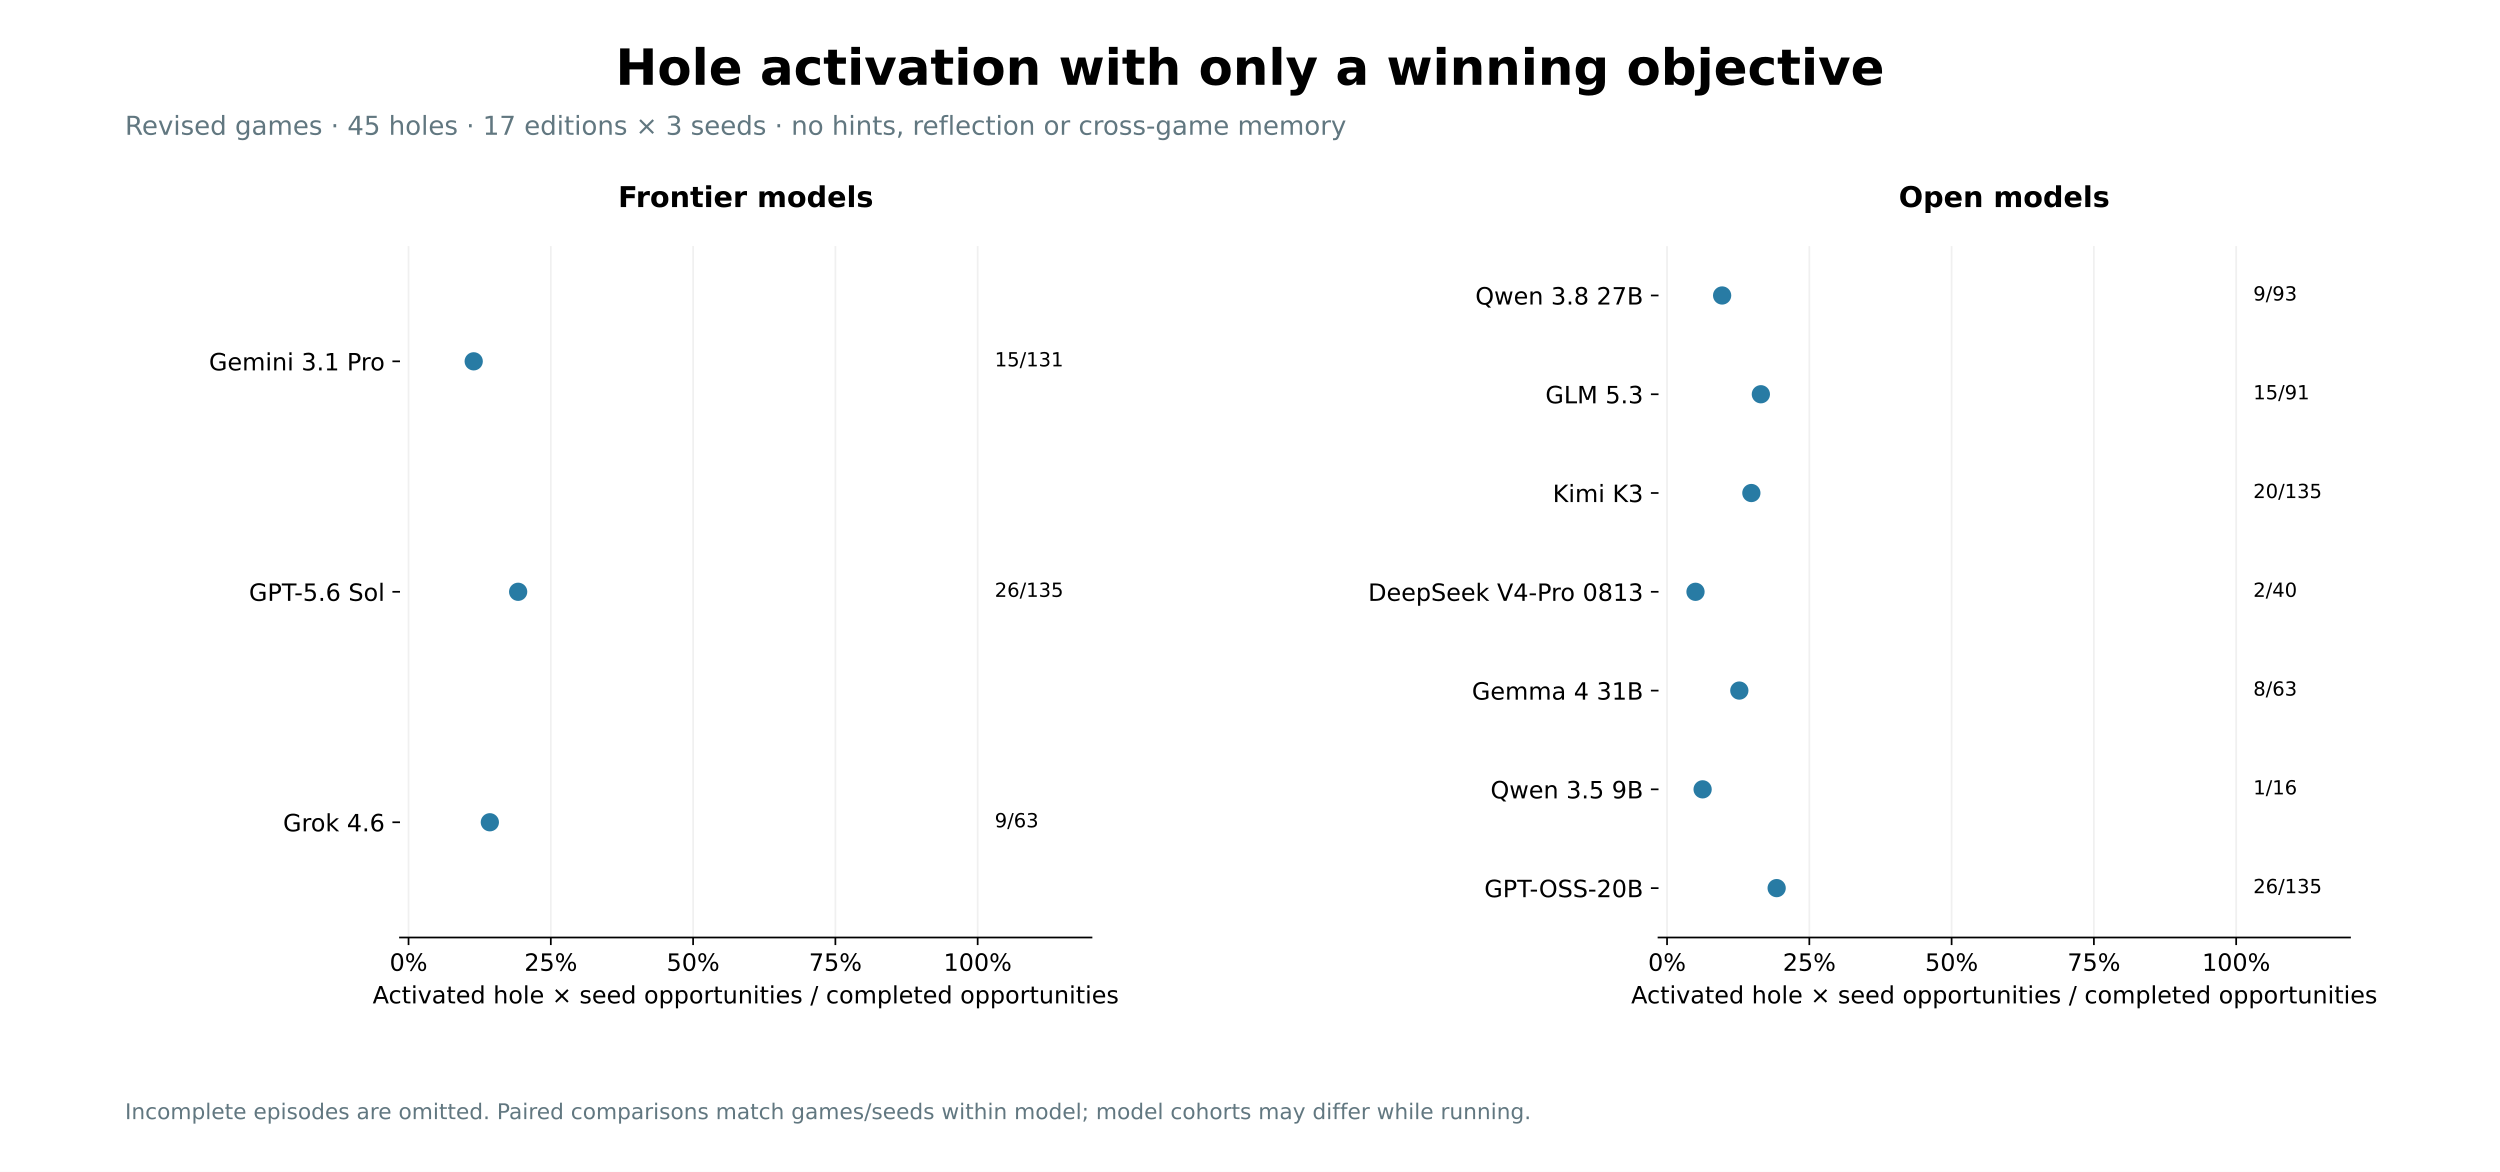
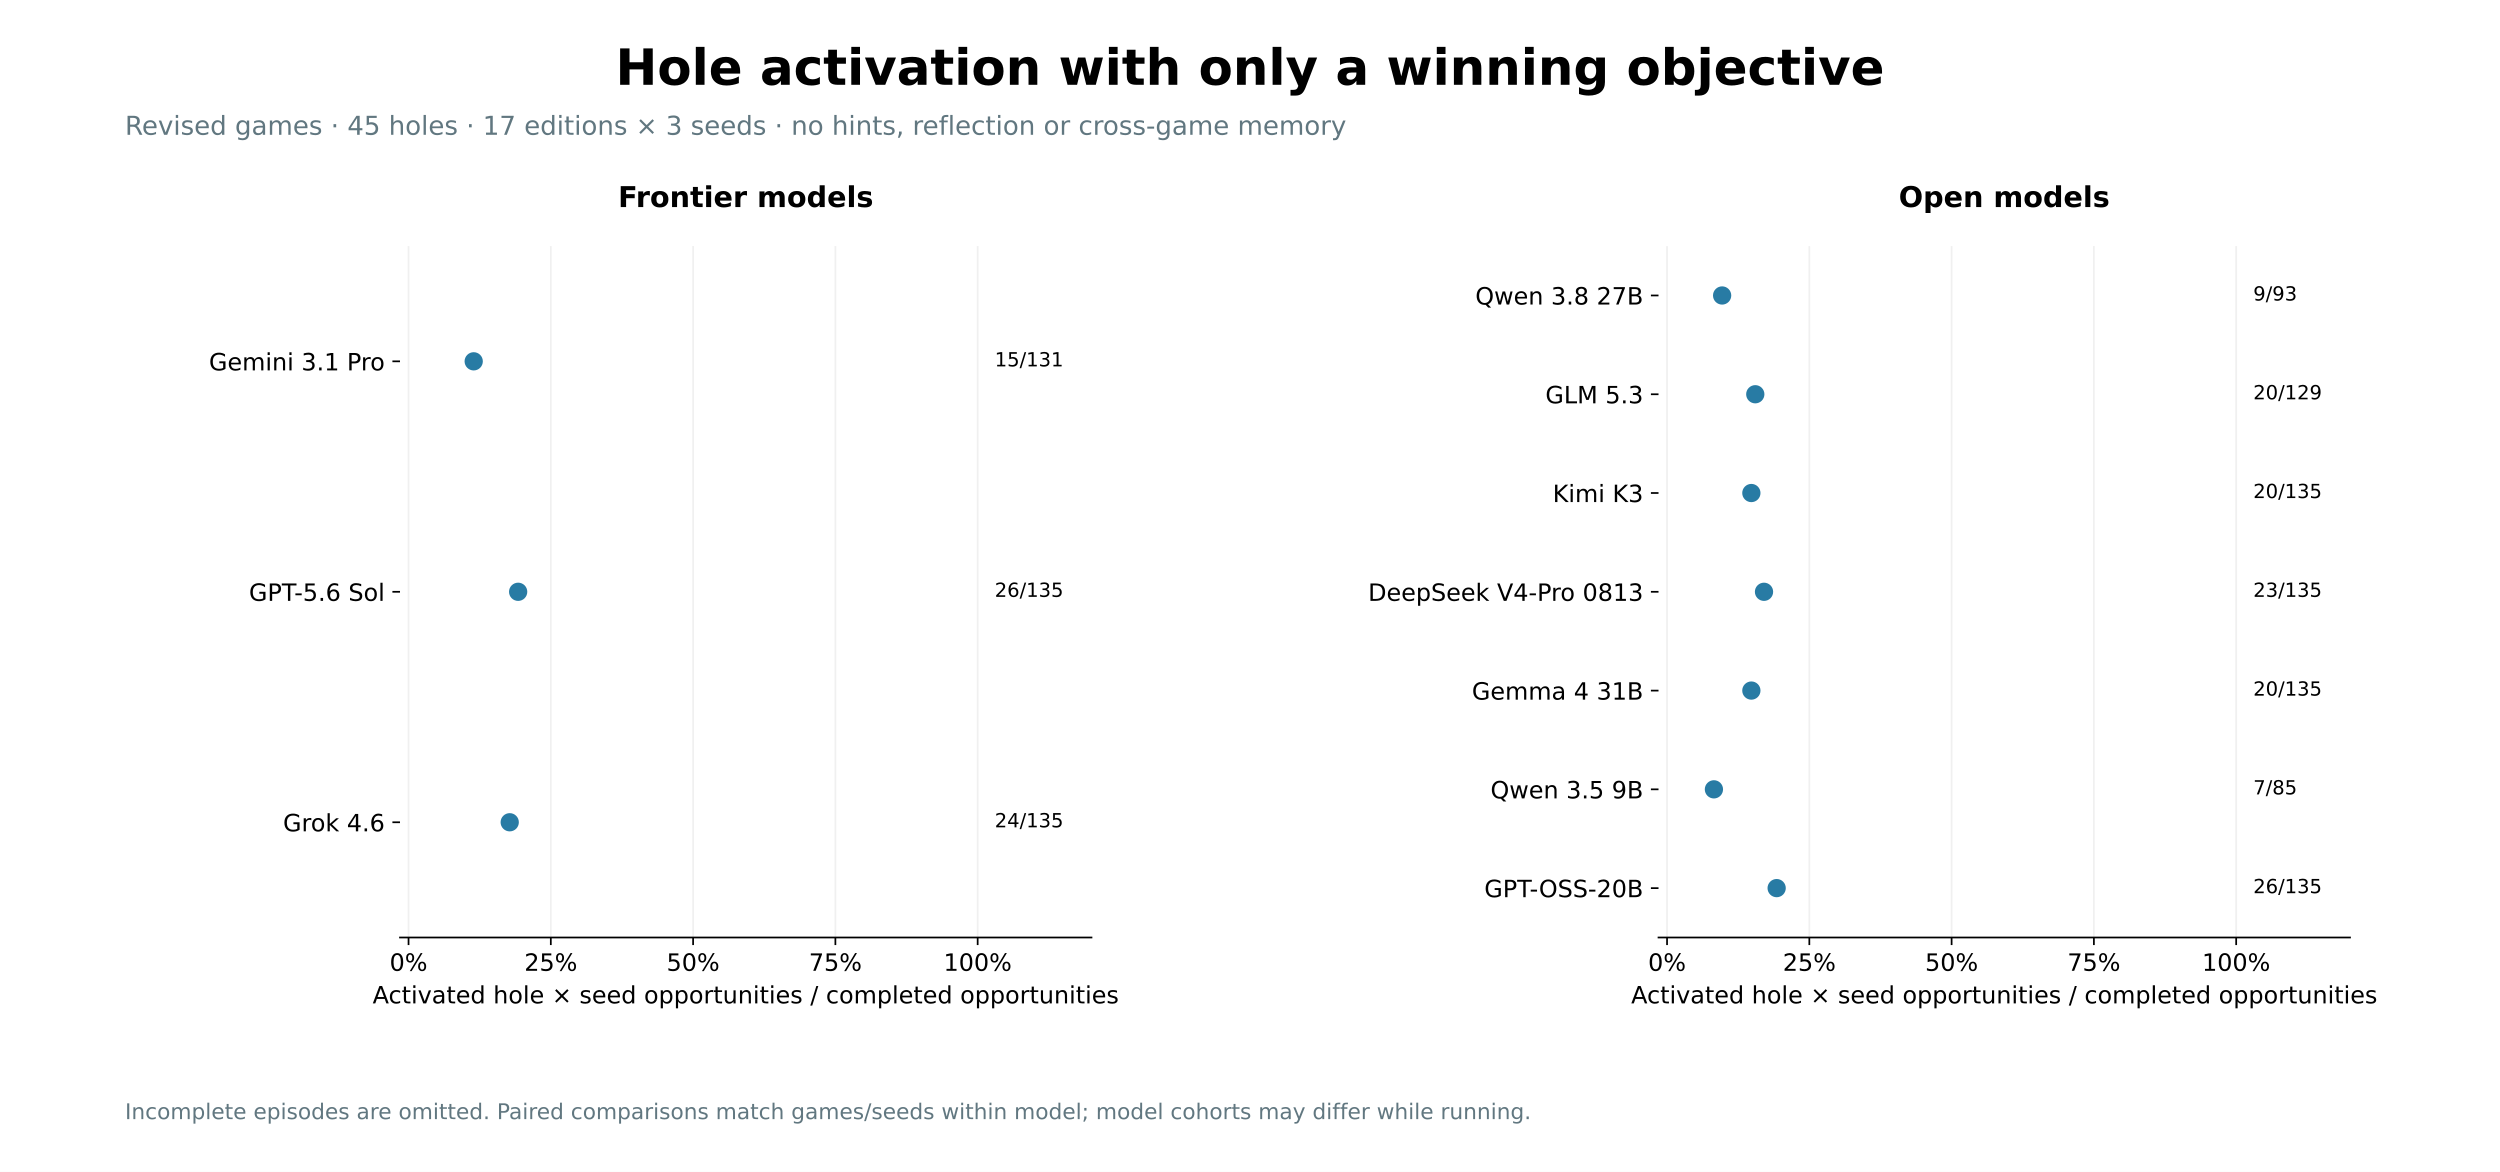
<svg xmlns="http://www.w3.org/2000/svg" xmlns:xlink="http://www.w3.org/1999/xlink" width="1152pt" height="540pt" viewBox="0 0 1152 540" version="1.1">
  <defs>
    <style type="text/css">*{stroke-linejoin: round; stroke-linecap: butt}</style>
  </defs>
  <g id="figure_1">
    <g id="patch_1">
      <path d="M 0 540  L 1152 540  L 1152 0  L 0 0  z " style="fill: #ffffff" />
    </g>
    <g id="axes_1">
      <g id="patch_2">
        <path d="M 184.32 432  L 502.958 432  L 502.958 113.4  L 184.32 113.4  z " style="fill: #ffffff" />
      </g>
      <g id="matplotlib.axis_1">
        <g id="xtick_1">
          <g id="line2d_1">
-             <path d="M 188.254 432  L 188.254 113.4  " clip-path="url(#p9901780055)" style="fill: none; stroke: #b0b0b0; stroke-opacity: 0.18; stroke-width: 0.8; stroke-linecap: square" />
+             <path d="M 188.254 432  L 188.254 113.4  " clip-path="url(#p01df2693d8)" style="fill: none; stroke: #b0b0b0; stroke-opacity: 0.18; stroke-width: 0.8; stroke-linecap: square" />
          </g>
          <g id="line2d_2">
            <defs>
-               <path id="mbbc8376ad5" d="M 0 0  L 0 3.5  " style="stroke: #000000; stroke-width: 0.8" />
+               <path id="mcd90003b6a" d="M 0 0  L 0 3.5  " style="stroke: #000000; stroke-width: 0.8" />
            </defs>
            <g>
-               <use xlink:href="#mbbc8376ad5" x="188.254" y="432" style="stroke: #000000; stroke-width: 0.8" />
+               <use xlink:href="#mcd90003b6a" x="188.254" y="432" style="stroke: #000000; stroke-width: 0.8" />
            </g>
          </g>
          <g id="text_1">
            <text style="font-size: 11px; font-family: 'DejaVu Sans'; text-anchor: middle" x="188.254" y="447.357" transform="rotate(-0 188.2538 447.3574)">0%</text>
          </g>
        </g>
        <g id="xtick_2">
          <g id="line2d_3">
-             <path d="M 253.817 432  L 253.817 113.4  " clip-path="url(#p9901780055)" style="fill: none; stroke: #b0b0b0; stroke-opacity: 0.18; stroke-width: 0.8; stroke-linecap: square" />
+             <path d="M 253.817 432  L 253.817 113.4  " clip-path="url(#p01df2693d8)" style="fill: none; stroke: #b0b0b0; stroke-opacity: 0.18; stroke-width: 0.8; stroke-linecap: square" />
          </g>
          <g id="line2d_4">
            <g>
-               <use xlink:href="#mbbc8376ad5" x="253.817" y="432" style="stroke: #000000; stroke-width: 0.8" />
+               <use xlink:href="#mcd90003b6a" x="253.817" y="432" style="stroke: #000000; stroke-width: 0.8" />
            </g>
          </g>
          <g id="text_2">
            <text style="font-size: 11px; font-family: 'DejaVu Sans'; text-anchor: middle" x="253.817" y="447.357" transform="rotate(-0 253.8172 447.3574)">25%</text>
          </g>
        </g>
        <g id="xtick_3">
          <g id="line2d_5">
-             <path d="M 319.381 432  L 319.381 113.4  " clip-path="url(#p9901780055)" style="fill: none; stroke: #b0b0b0; stroke-opacity: 0.18; stroke-width: 0.8; stroke-linecap: square" />
+             <path d="M 319.381 432  L 319.381 113.4  " clip-path="url(#p01df2693d8)" style="fill: none; stroke: #b0b0b0; stroke-opacity: 0.18; stroke-width: 0.8; stroke-linecap: square" />
          </g>
          <g id="line2d_6">
            <g>
-               <use xlink:href="#mbbc8376ad5" x="319.381" y="432" style="stroke: #000000; stroke-width: 0.8" />
+               <use xlink:href="#mcd90003b6a" x="319.381" y="432" style="stroke: #000000; stroke-width: 0.8" />
            </g>
          </g>
          <g id="text_3">
            <text style="font-size: 11px; font-family: 'DejaVu Sans'; text-anchor: middle" x="319.381" y="447.357" transform="rotate(-0 319.3807 447.3574)">50%</text>
          </g>
        </g>
        <g id="xtick_4">
          <g id="line2d_7">
-             <path d="M 384.944 432  L 384.944 113.4  " clip-path="url(#p9901780055)" style="fill: none; stroke: #b0b0b0; stroke-opacity: 0.18; stroke-width: 0.8; stroke-linecap: square" />
+             <path d="M 384.944 432  L 384.944 113.4  " clip-path="url(#p01df2693d8)" style="fill: none; stroke: #b0b0b0; stroke-opacity: 0.18; stroke-width: 0.8; stroke-linecap: square" />
          </g>
          <g id="line2d_8">
            <g>
-               <use xlink:href="#mbbc8376ad5" x="384.944" y="432" style="stroke: #000000; stroke-width: 0.8" />
+               <use xlink:href="#mcd90003b6a" x="384.944" y="432" style="stroke: #000000; stroke-width: 0.8" />
            </g>
          </g>
          <g id="text_4">
            <text style="font-size: 11px; font-family: 'DejaVu Sans'; text-anchor: middle" x="384.944" y="447.357" transform="rotate(-0 384.9441 447.3574)">75%</text>
          </g>
        </g>
        <g id="xtick_5">
          <g id="line2d_9">
-             <path d="M 450.508 432  L 450.508 113.4  " clip-path="url(#p9901780055)" style="fill: none; stroke: #b0b0b0; stroke-opacity: 0.18; stroke-width: 0.8; stroke-linecap: square" />
+             <path d="M 450.508 432  L 450.508 113.4  " clip-path="url(#p01df2693d8)" style="fill: none; stroke: #b0b0b0; stroke-opacity: 0.18; stroke-width: 0.8; stroke-linecap: square" />
          </g>
          <g id="line2d_10">
            <g>
-               <use xlink:href="#mbbc8376ad5" x="450.508" y="432" style="stroke: #000000; stroke-width: 0.8" />
+               <use xlink:href="#mcd90003b6a" x="450.508" y="432" style="stroke: #000000; stroke-width: 0.8" />
            </g>
          </g>
          <g id="text_5">
            <text style="font-size: 11px; font-family: 'DejaVu Sans'; text-anchor: middle" x="450.508" y="447.357" transform="rotate(-0 450.5075 447.3574)">100%</text>
          </g>
        </g>
        <g id="text_6">
          <text style="font-size: 11px; font-family: 'DejaVu Sans'; text-anchor: middle" x="343.639" y="462.358" transform="rotate(-0 343.6391 462.3583)">Activated hole × seed opportunities / completed opportunities</text>
        </g>
      </g>
      <g id="matplotlib.axis_2">
        <g id="ytick_1">
          <g id="line2d_11">
            <defs>
-               <path id="mb35b2c4fb4" d="M 0 0  L -3.5 0  " style="stroke: #000000; stroke-width: 0.8" />
+               <path id="m339fa29961" d="M 0 0  L -3.5 0  " style="stroke: #000000; stroke-width: 0.8" />
            </defs>
            <g>
-               <use xlink:href="#mb35b2c4fb4" x="184.32" y="166.5" style="stroke: #000000; stroke-width: 0.8" />
+               <use xlink:href="#m339fa29961" x="184.32" y="166.5" style="stroke: #000000; stroke-width: 0.8" />
            </g>
          </g>
          <g id="text_7">
            <text style="font-size: 11px; font-family: 'DejaVu Sans'; text-anchor: end" x="177.32" y="170.679" transform="rotate(-0 177.32 170.6791)">Gemini 3.1 Pro</text>
          </g>
        </g>
        <g id="ytick_2">
          <g id="line2d_12">
            <g>
-               <use xlink:href="#mb35b2c4fb4" x="184.32" y="272.7" style="stroke: #000000; stroke-width: 0.8" />
+               <use xlink:href="#m339fa29961" x="184.32" y="272.7" style="stroke: #000000; stroke-width: 0.8" />
            </g>
          </g>
          <g id="text_8">
            <text style="font-size: 11px; font-family: 'DejaVu Sans'; text-anchor: end" x="177.32" y="276.879" transform="rotate(-0 177.32 276.8791)">GPT-5.6 Sol</text>
          </g>
        </g>
        <g id="ytick_3">
          <g id="line2d_13">
            <g>
-               <use xlink:href="#mb35b2c4fb4" x="184.32" y="378.9" style="stroke: #000000; stroke-width: 0.8" />
+               <use xlink:href="#m339fa29961" x="184.32" y="378.9" style="stroke: #000000; stroke-width: 0.8" />
            </g>
          </g>
          <g id="text_9">
            <text style="font-size: 11px; font-family: 'DejaVu Sans'; text-anchor: end" x="177.32" y="383.079" transform="rotate(-0 177.32 383.0791)">Grok 4.6</text>
          </g>
        </g>
      </g>
      <g id="patch_3">
        <path d="M 184.32 432  L 502.958 432  " style="fill: none; stroke: #000000; stroke-width: 0.8; stroke-linejoin: miter; stroke-linecap: square" />
      </g>
      <g id="text_10">
        <text style="font-size: 9px; font-family: 'DejaVu Sans'; text-anchor: start" x="458.375" y="168.838" transform="rotate(-0 458.3752 168.8379)">15/131</text>
      </g>
      <g id="text_11">
        <text style="font-size: 9px; font-family: 'DejaVu Sans'; text-anchor: start" x="458.375" y="275.038" transform="rotate(-0 458.3752 275.0379)">26/135</text>
      </g>
      <g id="text_12">
-         <text style="font-size: 9px; font-family: 'DejaVu Sans'; text-anchor: start" x="458.375" y="381.238" transform="rotate(-0 458.3752 381.2379)">9/63</text>
+         <text style="font-size: 9px; font-family: 'DejaVu Sans'; text-anchor: start" x="458.375" y="381.238" transform="rotate(-0 458.3752 381.2379)">24/135</text>
      </g>
      <g id="text_13">
        <text style="font-weight: 700; font-size: 13.2px; font-family: 'DejaVu Sans'; text-anchor: middle" x="343.639" y="95.4" transform="rotate(-0 343.6391 95.4)">Frontier models</text>
      </g>
      <g id="PathCollection_1">
        <defs>
-           <path id="mab6eedadbd" d="M 0 3.708  C 0.983 3.708 1.927 3.317 2.622 2.622  C 3.317 1.927 3.708 0.983 3.708 0  C 3.708 -0.983 3.317 -1.927 2.622 -2.622  C 1.927 -3.317 0.983 -3.708 0 -3.708  C -0.983 -3.708 -1.927 -3.317 -2.622 -2.622  C -3.317 -1.927 -3.708 -0.983 -3.708 0  C -3.708 0.983 -3.317 1.927 -2.622 2.622  C -1.927 3.317 -0.983 3.708 0 3.708  z " style="stroke: #287ba4" />
+           <path id="mb53821b9a2" d="M 0 3.708  C 0.983 3.708 1.927 3.317 2.622 2.622  C 3.317 1.927 3.708 0.983 3.708 0  C 3.708 -0.983 3.317 -1.927 2.622 -2.622  C 1.927 -3.317 0.983 -3.708 0 -3.708  C -0.983 -3.708 -1.927 -3.317 -2.622 -2.622  C -3.317 -1.927 -3.708 -0.983 -3.708 0  C -3.708 0.983 -3.317 1.927 -2.622 2.622  C -1.927 3.317 -0.983 3.708 0 3.708  z " style="stroke: #287ba4" />
        </defs>
-         <g clip-path="url(#p9901780055)">
-           <use xlink:href="#mab6eedadbd" x="218.283" y="166.5" style="fill: #287ba4; stroke: #287ba4" />
+         <g clip-path="url(#p01df2693d8)">
+           <use xlink:href="#mb53821b9a2" x="218.283" y="166.5" style="fill: #287ba4; stroke: #287ba4" />
        </g>
      </g>
      <g id="PathCollection_2">
-         <g clip-path="url(#p9901780055)">
-           <use xlink:href="#mab6eedadbd" x="238.762" y="272.7" style="fill: #287ba4; stroke: #287ba4" />
+         <g clip-path="url(#p01df2693d8)">
+           <use xlink:href="#mb53821b9a2" x="238.762" y="272.7" style="fill: #287ba4; stroke: #287ba4" />
        </g>
      </g>
      <g id="PathCollection_3">
-         <g clip-path="url(#p9901780055)">
-           <use xlink:href="#mab6eedadbd" x="225.719" y="378.9" style="fill: #287ba4; stroke: #287ba4" />
+         <g clip-path="url(#p01df2693d8)">
+           <use xlink:href="#mb53821b9a2" x="234.877" y="378.9" style="fill: #287ba4; stroke: #287ba4" />
        </g>
      </g>
    </g>
    <g id="axes_2">
      <g id="patch_4">
        <path d="M 764.242 432  L 1082.88 432  L 1082.88 113.4  L 764.242 113.4  z " style="fill: #ffffff" />
      </g>
      <g id="matplotlib.axis_3">
        <g id="xtick_6">
          <g id="line2d_14">
-             <path d="M 768.176 432  L 768.176 113.4  " clip-path="url(#p43c878ca27)" style="fill: none; stroke: #b0b0b0; stroke-opacity: 0.18; stroke-width: 0.8; stroke-linecap: square" />
+             <path d="M 768.176 432  L 768.176 113.4  " clip-path="url(#p195fb18cde)" style="fill: none; stroke: #b0b0b0; stroke-opacity: 0.18; stroke-width: 0.8; stroke-linecap: square" />
          </g>
          <g id="line2d_15">
            <g>
-               <use xlink:href="#mbbc8376ad5" x="768.176" y="432" style="stroke: #000000; stroke-width: 0.8" />
+               <use xlink:href="#mcd90003b6a" x="768.176" y="432" style="stroke: #000000; stroke-width: 0.8" />
            </g>
          </g>
          <g id="text_14">
            <text style="font-size: 11px; font-family: 'DejaVu Sans'; text-anchor: middle" x="768.176" y="447.357" transform="rotate(-0 768.1755 447.3574)">0%</text>
          </g>
        </g>
        <g id="xtick_7">
          <g id="line2d_16">
-             <path d="M 833.739 432  L 833.739 113.4  " clip-path="url(#p43c878ca27)" style="fill: none; stroke: #b0b0b0; stroke-opacity: 0.18; stroke-width: 0.8; stroke-linecap: square" />
+             <path d="M 833.739 432  L 833.739 113.4  " clip-path="url(#p195fb18cde)" style="fill: none; stroke: #b0b0b0; stroke-opacity: 0.18; stroke-width: 0.8; stroke-linecap: square" />
          </g>
          <g id="line2d_17">
            <g>
-               <use xlink:href="#mbbc8376ad5" x="833.739" y="432" style="stroke: #000000; stroke-width: 0.8" />
+               <use xlink:href="#mcd90003b6a" x="833.739" y="432" style="stroke: #000000; stroke-width: 0.8" />
            </g>
          </g>
          <g id="text_15">
            <text style="font-size: 11px; font-family: 'DejaVu Sans'; text-anchor: middle" x="833.739" y="447.357" transform="rotate(-0 833.7389 447.3574)">25%</text>
          </g>
        </g>
        <g id="xtick_8">
          <g id="line2d_18">
-             <path d="M 899.302 432  L 899.302 113.4  " clip-path="url(#p43c878ca27)" style="fill: none; stroke: #b0b0b0; stroke-opacity: 0.18; stroke-width: 0.8; stroke-linecap: square" />
+             <path d="M 899.302 432  L 899.302 113.4  " clip-path="url(#p195fb18cde)" style="fill: none; stroke: #b0b0b0; stroke-opacity: 0.18; stroke-width: 0.8; stroke-linecap: square" />
          </g>
          <g id="line2d_19">
            <g>
-               <use xlink:href="#mbbc8376ad5" x="899.302" y="432" style="stroke: #000000; stroke-width: 0.8" />
+               <use xlink:href="#mcd90003b6a" x="899.302" y="432" style="stroke: #000000; stroke-width: 0.8" />
            </g>
          </g>
          <g id="text_16">
            <text style="font-size: 11px; font-family: 'DejaVu Sans'; text-anchor: middle" x="899.302" y="447.357" transform="rotate(-0 899.3024 447.3574)">50%</text>
          </g>
        </g>
        <g id="xtick_9">
          <g id="line2d_20">
-             <path d="M 964.866 432  L 964.866 113.4  " clip-path="url(#p43c878ca27)" style="fill: none; stroke: #b0b0b0; stroke-opacity: 0.18; stroke-width: 0.8; stroke-linecap: square" />
+             <path d="M 964.866 432  L 964.866 113.4  " clip-path="url(#p195fb18cde)" style="fill: none; stroke: #b0b0b0; stroke-opacity: 0.18; stroke-width: 0.8; stroke-linecap: square" />
          </g>
          <g id="line2d_21">
            <g>
-               <use xlink:href="#mbbc8376ad5" x="964.866" y="432" style="stroke: #000000; stroke-width: 0.8" />
+               <use xlink:href="#mcd90003b6a" x="964.866" y="432" style="stroke: #000000; stroke-width: 0.8" />
            </g>
          </g>
          <g id="text_17">
            <text style="font-size: 11px; font-family: 'DejaVu Sans'; text-anchor: middle" x="964.866" y="447.357" transform="rotate(-0 964.8658 447.3574)">75%</text>
          </g>
        </g>
        <g id="xtick_10">
          <g id="line2d_22">
-             <path d="M 1030.429 432  L 1030.429 113.4  " clip-path="url(#p43c878ca27)" style="fill: none; stroke: #b0b0b0; stroke-opacity: 0.18; stroke-width: 0.8; stroke-linecap: square" />
+             <path d="M 1030.429 432  L 1030.429 113.4  " clip-path="url(#p195fb18cde)" style="fill: none; stroke: #b0b0b0; stroke-opacity: 0.18; stroke-width: 0.8; stroke-linecap: square" />
          </g>
          <g id="line2d_23">
            <g>
-               <use xlink:href="#mbbc8376ad5" x="1030.429" y="432" style="stroke: #000000; stroke-width: 0.8" />
+               <use xlink:href="#mcd90003b6a" x="1030.429" y="432" style="stroke: #000000; stroke-width: 0.8" />
            </g>
          </g>
          <g id="text_18">
            <text style="font-size: 11px; font-family: 'DejaVu Sans'; text-anchor: middle" x="1030.429" y="447.357" transform="rotate(-0 1030.429 447.3574)">100%</text>
          </g>
        </g>
        <g id="text_19">
          <text style="font-size: 11px; font-family: 'DejaVu Sans'; text-anchor: middle" x="923.561" y="462.358" transform="rotate(-0 923.5609 462.3583)">Activated hole × seed opportunities / completed opportunities</text>
        </g>
      </g>
      <g id="matplotlib.axis_4">
        <g id="ytick_4">
          <g id="line2d_24">
            <g>
-               <use xlink:href="#mb35b2c4fb4" x="764.242" y="136.157" style="stroke: #000000; stroke-width: 0.8" />
+               <use xlink:href="#m339fa29961" x="764.242" y="136.157" style="stroke: #000000; stroke-width: 0.8" />
            </g>
          </g>
          <g id="text_20">
            <text style="font-size: 11px; font-family: 'DejaVu Sans'; text-anchor: end" x="757.242" y="140.336" transform="rotate(-0 757.2417 140.3359)">Qwen 3.8 27B</text>
          </g>
        </g>
        <g id="ytick_5">
          <g id="line2d_25">
            <g>
-               <use xlink:href="#mb35b2c4fb4" x="764.242" y="181.671" style="stroke: #000000; stroke-width: 0.8" />
+               <use xlink:href="#m339fa29961" x="764.242" y="181.671" style="stroke: #000000; stroke-width: 0.8" />
            </g>
          </g>
          <g id="text_21">
            <text style="font-size: 11px; font-family: 'DejaVu Sans'; text-anchor: end" x="757.242" y="185.85" transform="rotate(-0 757.2417 185.8501)">GLM 5.3</text>
          </g>
        </g>
        <g id="ytick_6">
          <g id="line2d_26">
            <g>
-               <use xlink:href="#mb35b2c4fb4" x="764.242" y="227.186" style="stroke: #000000; stroke-width: 0.8" />
+               <use xlink:href="#m339fa29961" x="764.242" y="227.186" style="stroke: #000000; stroke-width: 0.8" />
            </g>
          </g>
          <g id="text_22">
            <text style="font-size: 11px; font-family: 'DejaVu Sans'; text-anchor: end" x="757.242" y="231.365" transform="rotate(-0 757.2417 231.3649)">Kimi K3</text>
          </g>
        </g>
        <g id="ytick_7">
          <g id="line2d_27">
            <g>
-               <use xlink:href="#mb35b2c4fb4" x="764.242" y="272.7" style="stroke: #000000; stroke-width: 0.8" />
+               <use xlink:href="#m339fa29961" x="764.242" y="272.7" style="stroke: #000000; stroke-width: 0.8" />
            </g>
          </g>
          <g id="text_23">
            <text style="font-size: 11px; font-family: 'DejaVu Sans'; text-anchor: end" x="757.242" y="276.879" transform="rotate(-0 757.2417 276.8791)">DeepSeek V4-Pro 0813</text>
          </g>
        </g>
        <g id="ytick_8">
          <g id="line2d_28">
            <g>
-               <use xlink:href="#mb35b2c4fb4" x="764.242" y="318.214" style="stroke: #000000; stroke-width: 0.8" />
+               <use xlink:href="#m339fa29961" x="764.242" y="318.214" style="stroke: #000000; stroke-width: 0.8" />
            </g>
          </g>
          <g id="text_24">
            <text style="font-size: 11px; font-family: 'DejaVu Sans'; text-anchor: end" x="757.242" y="322.393" transform="rotate(-0 757.2417 322.393)">Gemma 4 31B</text>
          </g>
        </g>
        <g id="ytick_9">
          <g id="line2d_29">
            <g>
-               <use xlink:href="#mb35b2c4fb4" x="764.242" y="363.729" style="stroke: #000000; stroke-width: 0.8" />
+               <use xlink:href="#m339fa29961" x="764.242" y="363.729" style="stroke: #000000; stroke-width: 0.8" />
            </g>
          </g>
          <g id="text_25">
            <text style="font-size: 11px; font-family: 'DejaVu Sans'; text-anchor: end" x="757.242" y="367.907" transform="rotate(-0 757.2417 367.9073)">Qwen 3.5 9B</text>
          </g>
        </g>
        <g id="ytick_10">
          <g id="line2d_30">
            <g>
-               <use xlink:href="#mb35b2c4fb4" x="764.242" y="409.243" style="stroke: #000000; stroke-width: 0.8" />
+               <use xlink:href="#m339fa29961" x="764.242" y="409.243" style="stroke: #000000; stroke-width: 0.8" />
            </g>
          </g>
          <g id="text_26">
            <text style="font-size: 11px; font-family: 'DejaVu Sans'; text-anchor: end" x="757.242" y="413.422" transform="rotate(-0 757.2417 413.4216)">GPT-OSS-20B</text>
          </g>
        </g>
      </g>
      <g id="patch_5">
        <path d="M 764.242 432  L 1082.88 432  " style="fill: none; stroke: #000000; stroke-width: 0.8; stroke-linejoin: miter; stroke-linecap: square" />
      </g>
      <g id="text_27">
        <text style="font-size: 9px; font-family: 'DejaVu Sans'; text-anchor: start" x="1038.297" y="138.495" transform="rotate(-0 1038.297 138.495)">9/93</text>
      </g>
      <g id="text_28">
-         <text style="font-size: 9px; font-family: 'DejaVu Sans'; text-anchor: start" x="1038.297" y="184.009" transform="rotate(-0 1038.297 184.0093)">15/91</text>
+         <text style="font-size: 9px; font-family: 'DejaVu Sans'; text-anchor: start" x="1038.297" y="184.009" transform="rotate(-0 1038.297 184.0093)">20/129</text>
      </g>
      <g id="text_29">
        <text style="font-size: 9px; font-family: 'DejaVu Sans'; text-anchor: start" x="1038.297" y="229.524" transform="rotate(-0 1038.297 229.5236)">20/135</text>
      </g>
      <g id="text_30">
-         <text style="font-size: 9px; font-family: 'DejaVu Sans'; text-anchor: start" x="1038.297" y="275.038" transform="rotate(-0 1038.297 275.0379)">2/40</text>
+         <text style="font-size: 9px; font-family: 'DejaVu Sans'; text-anchor: start" x="1038.297" y="275.038" transform="rotate(-0 1038.297 275.0379)">23/135</text>
      </g>
      <g id="text_31">
-         <text style="font-size: 9px; font-family: 'DejaVu Sans'; text-anchor: start" x="1038.297" y="320.552" transform="rotate(-0 1038.297 320.5522)">8/63</text>
+         <text style="font-size: 9px; font-family: 'DejaVu Sans'; text-anchor: start" x="1038.297" y="320.552" transform="rotate(-0 1038.297 320.5522)">20/135</text>
      </g>
      <g id="text_32">
-         <text style="font-size: 9px; font-family: 'DejaVu Sans'; text-anchor: start" x="1038.297" y="366.066" transform="rotate(-0 1038.297 366.0665)">1/16</text>
+         <text style="font-size: 9px; font-family: 'DejaVu Sans'; text-anchor: start" x="1038.297" y="366.066" transform="rotate(-0 1038.297 366.0665)">7/85</text>
      </g>
      <g id="text_33">
        <text style="font-size: 9px; font-family: 'DejaVu Sans'; text-anchor: start" x="1038.297" y="411.581" transform="rotate(-0 1038.297 411.5807)">26/135</text>
      </g>
      <g id="text_34">
        <text style="font-weight: 700; font-size: 13.2px; font-family: 'DejaVu Sans'; text-anchor: middle" x="923.561" y="95.4" transform="rotate(-0 923.5609 95.4)">Open models</text>
      </g>
      <g id="PathCollection_4">
-         <g clip-path="url(#p43c878ca27)">
-           <use xlink:href="#mab6eedadbd" x="793.555" y="136.157" style="fill: #287ba4; stroke: #287ba4" />
+         <g clip-path="url(#p195fb18cde)">
+           <use xlink:href="#mb53821b9a2" x="793.555" y="136.157" style="fill: #287ba4; stroke: #287ba4" />
        </g>
      </g>
      <g id="PathCollection_5">
-         <g clip-path="url(#p43c878ca27)">
-           <use xlink:href="#mab6eedadbd" x="811.404" y="181.671" style="fill: #287ba4; stroke: #287ba4" />
+         <g clip-path="url(#p195fb18cde)">
+           <use xlink:href="#mb53821b9a2" x="808.835" y="181.671" style="fill: #287ba4; stroke: #287ba4" />
        </g>
      </g>
      <g id="PathCollection_6">
-         <g clip-path="url(#p43c878ca27)">
-           <use xlink:href="#mab6eedadbd" x="807.028" y="227.186" style="fill: #287ba4; stroke: #287ba4" />
+         <g clip-path="url(#p195fb18cde)">
+           <use xlink:href="#mb53821b9a2" x="807.028" y="227.186" style="fill: #287ba4; stroke: #287ba4" />
        </g>
      </g>
      <g id="PathCollection_7">
-         <g clip-path="url(#p43c878ca27)">
-           <use xlink:href="#mab6eedadbd" x="781.288" y="272.7" style="fill: #287ba4; stroke: #287ba4" />
+         <g clip-path="url(#p195fb18cde)">
+           <use xlink:href="#mb53821b9a2" x="812.856" y="272.7" style="fill: #287ba4; stroke: #287ba4" />
        </g>
      </g>
      <g id="PathCollection_8">
-         <g clip-path="url(#p43c878ca27)">
-           <use xlink:href="#mab6eedadbd" x="801.478" y="318.214" style="fill: #287ba4; stroke: #287ba4" />
+         <g clip-path="url(#p195fb18cde)">
+           <use xlink:href="#mb53821b9a2" x="807.028" y="318.214" style="fill: #287ba4; stroke: #287ba4" />
        </g>
      </g>
      <g id="PathCollection_9">
-         <g clip-path="url(#p43c878ca27)">
-           <use xlink:href="#mab6eedadbd" x="784.566" y="363.729" style="fill: #287ba4; stroke: #287ba4" />
+         <g clip-path="url(#p195fb18cde)">
+           <use xlink:href="#mb53821b9a2" x="789.773" y="363.729" style="fill: #287ba4; stroke: #287ba4" />
        </g>
      </g>
      <g id="PathCollection_10">
-         <g clip-path="url(#p43c878ca27)">
-           <use xlink:href="#mab6eedadbd" x="818.684" y="409.243" style="fill: #287ba4; stroke: #287ba4" />
+         <g clip-path="url(#p195fb18cde)">
+           <use xlink:href="#mb53821b9a2" x="818.684" y="409.243" style="fill: #287ba4; stroke: #287ba4" />
        </g>
      </g>
    </g>
    <g id="text_35">
      <text style="font-weight: 700; font-size: 23px; font-family: 'DejaVu Sans'; text-anchor: middle" x="576" y="39.076" transform="rotate(-0 576 39.07641)">Hole activation with only a winning objective</text>
    </g>
    <g id="text_36">
      <text style="font-size: 12px; font-family: 'DejaVu Sans'; text-anchor: start; fill: #617780" x="57.6" y="62.1" transform="rotate(-0 57.6 62.1)">Revised games · 45 holes · 17 editions × 3 seeds · no hints, reflection or cross-game memory</text>
    </g>
    <g id="text_37">
      <text style="font-size: 10px; font-family: 'DejaVu Sans'; text-anchor: start; fill: #617780" x="57.6" y="515.7" transform="rotate(-0 57.6 515.7)">Incomplete episodes are omitted. Paired comparisons match games/seeds within model; model cohorts may differ while running.</text>
    </g>
  </g>
  <defs>
-     <clipPath id="p9901780055">
+     <clipPath id="p01df2693d8">
      <rect x="184.32" y="113.4" width="318.638" height="318.6" />
    </clipPath>
-     <clipPath id="p43c878ca27">
+     <clipPath id="p195fb18cde">
      <rect x="764.242" y="113.4" width="318.638" height="318.6" />
    </clipPath>
  </defs>
</svg>
